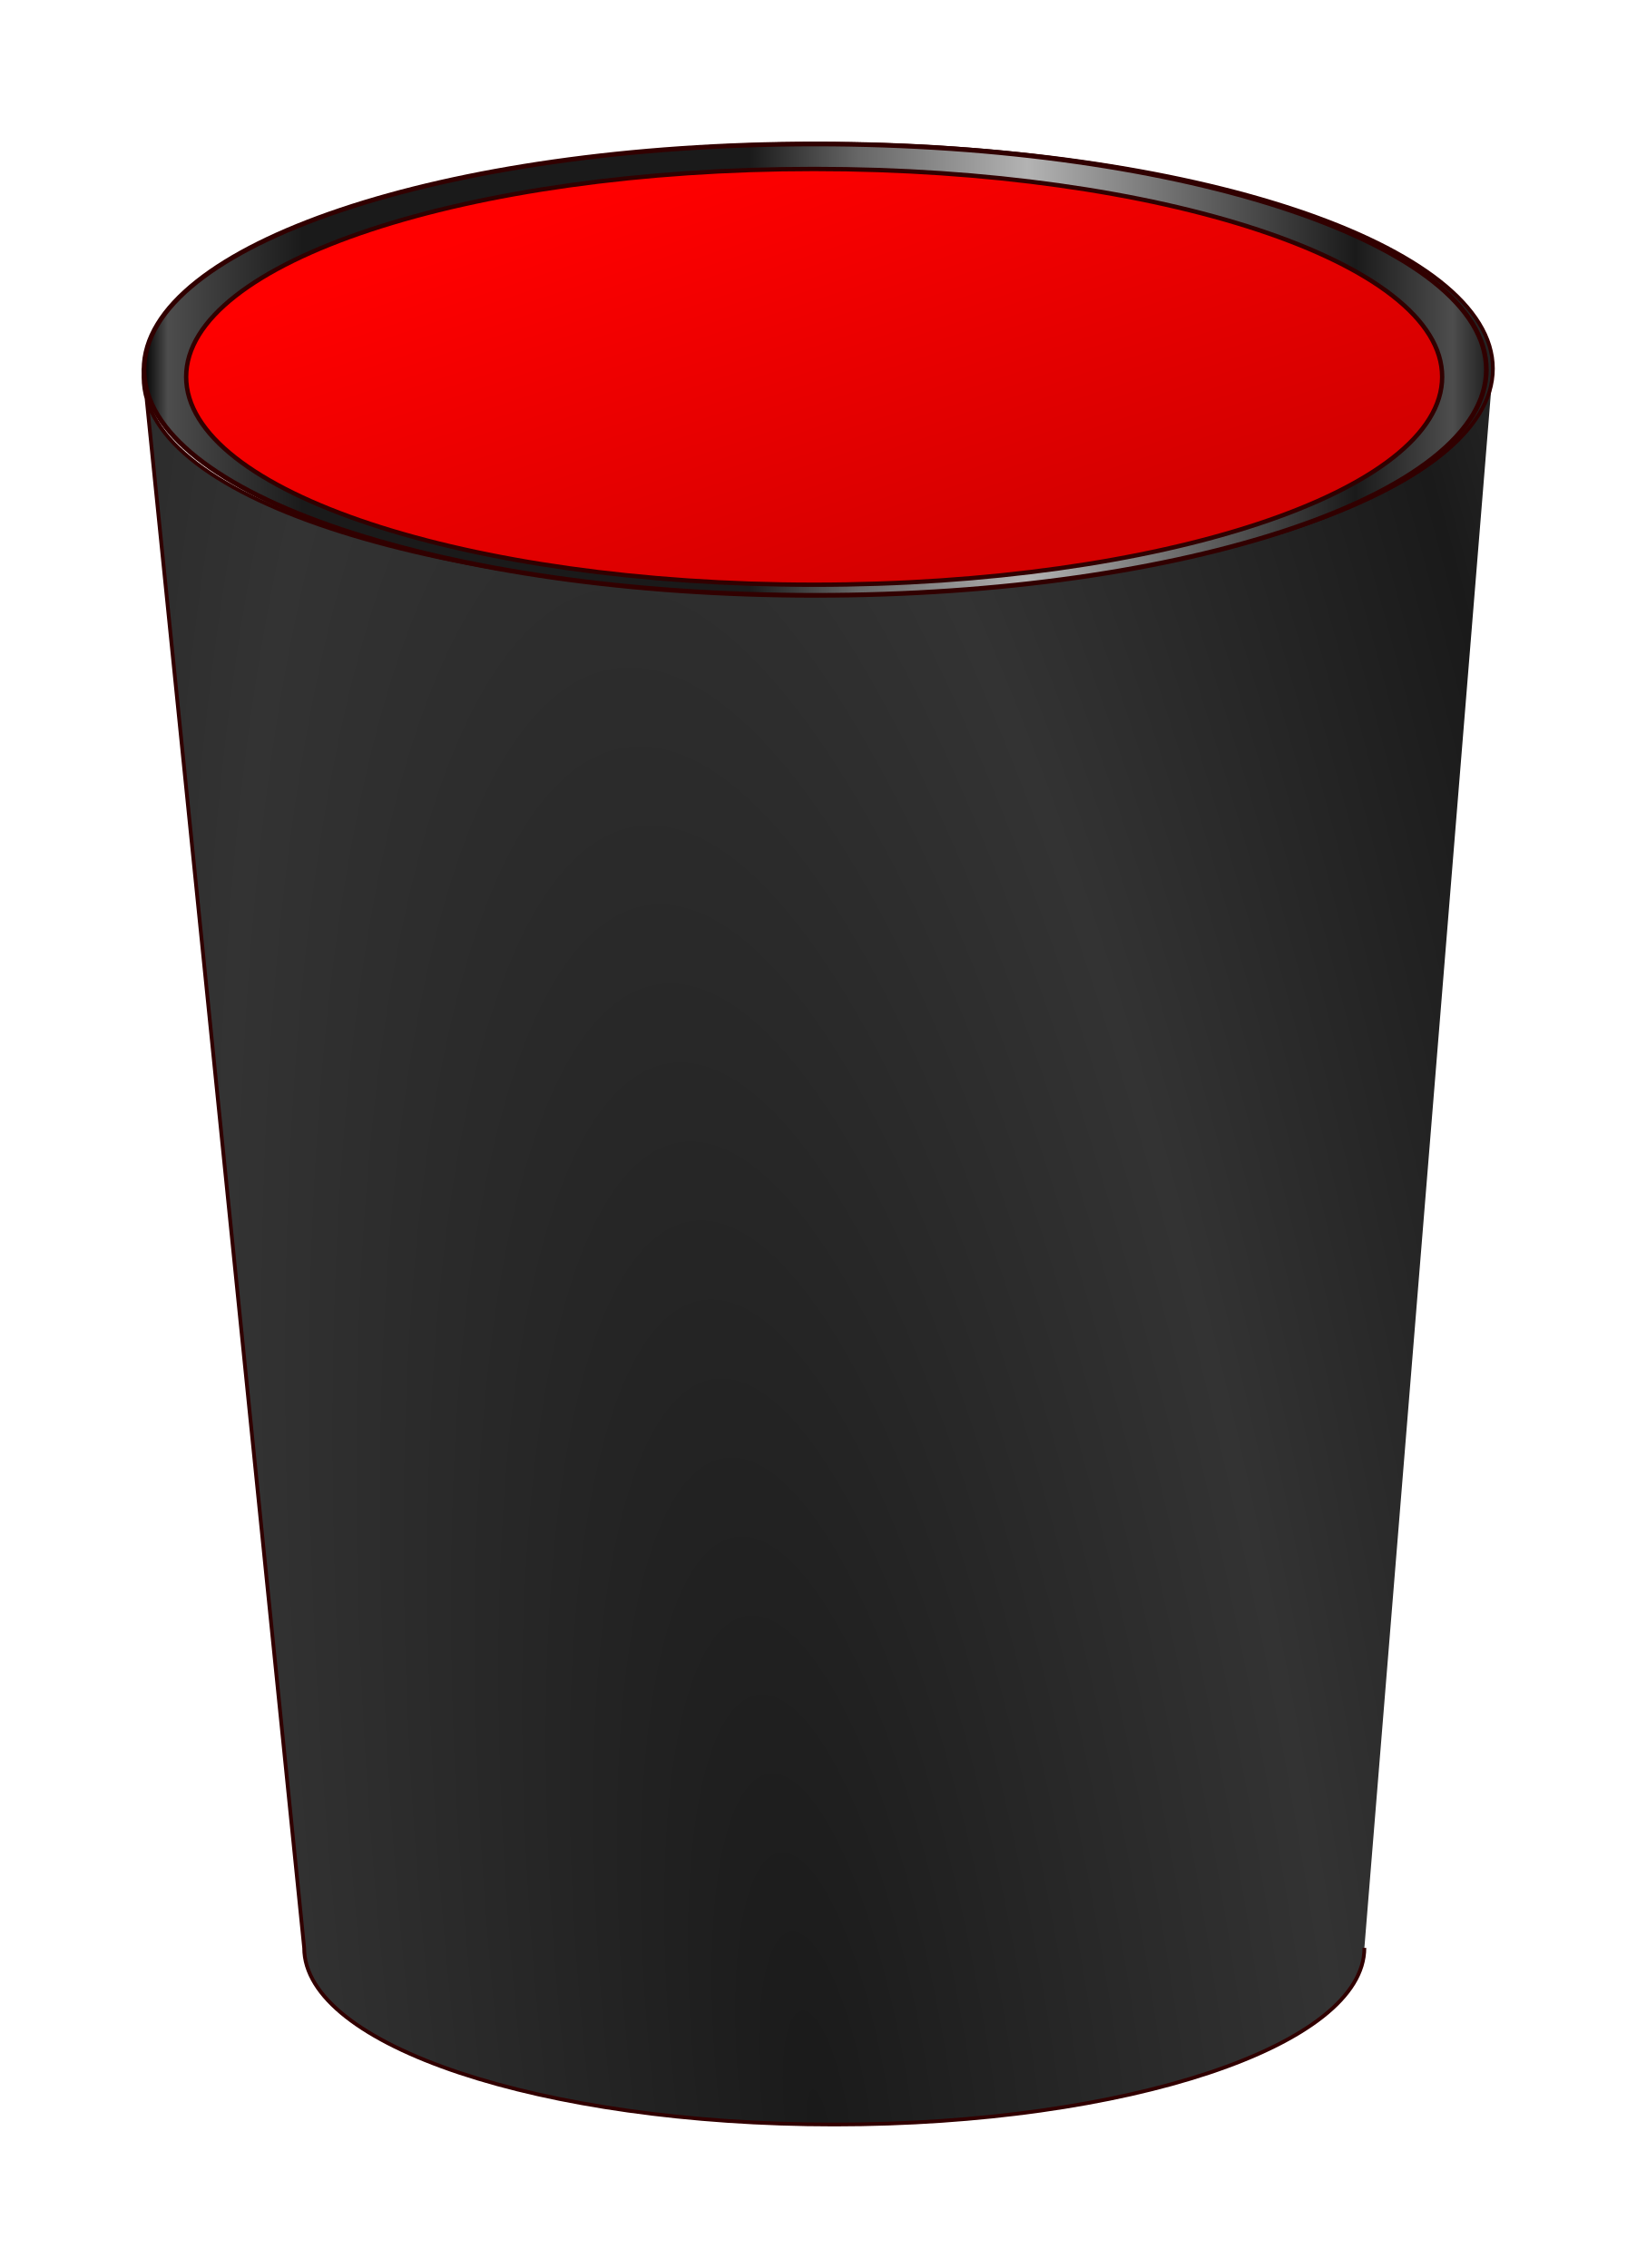
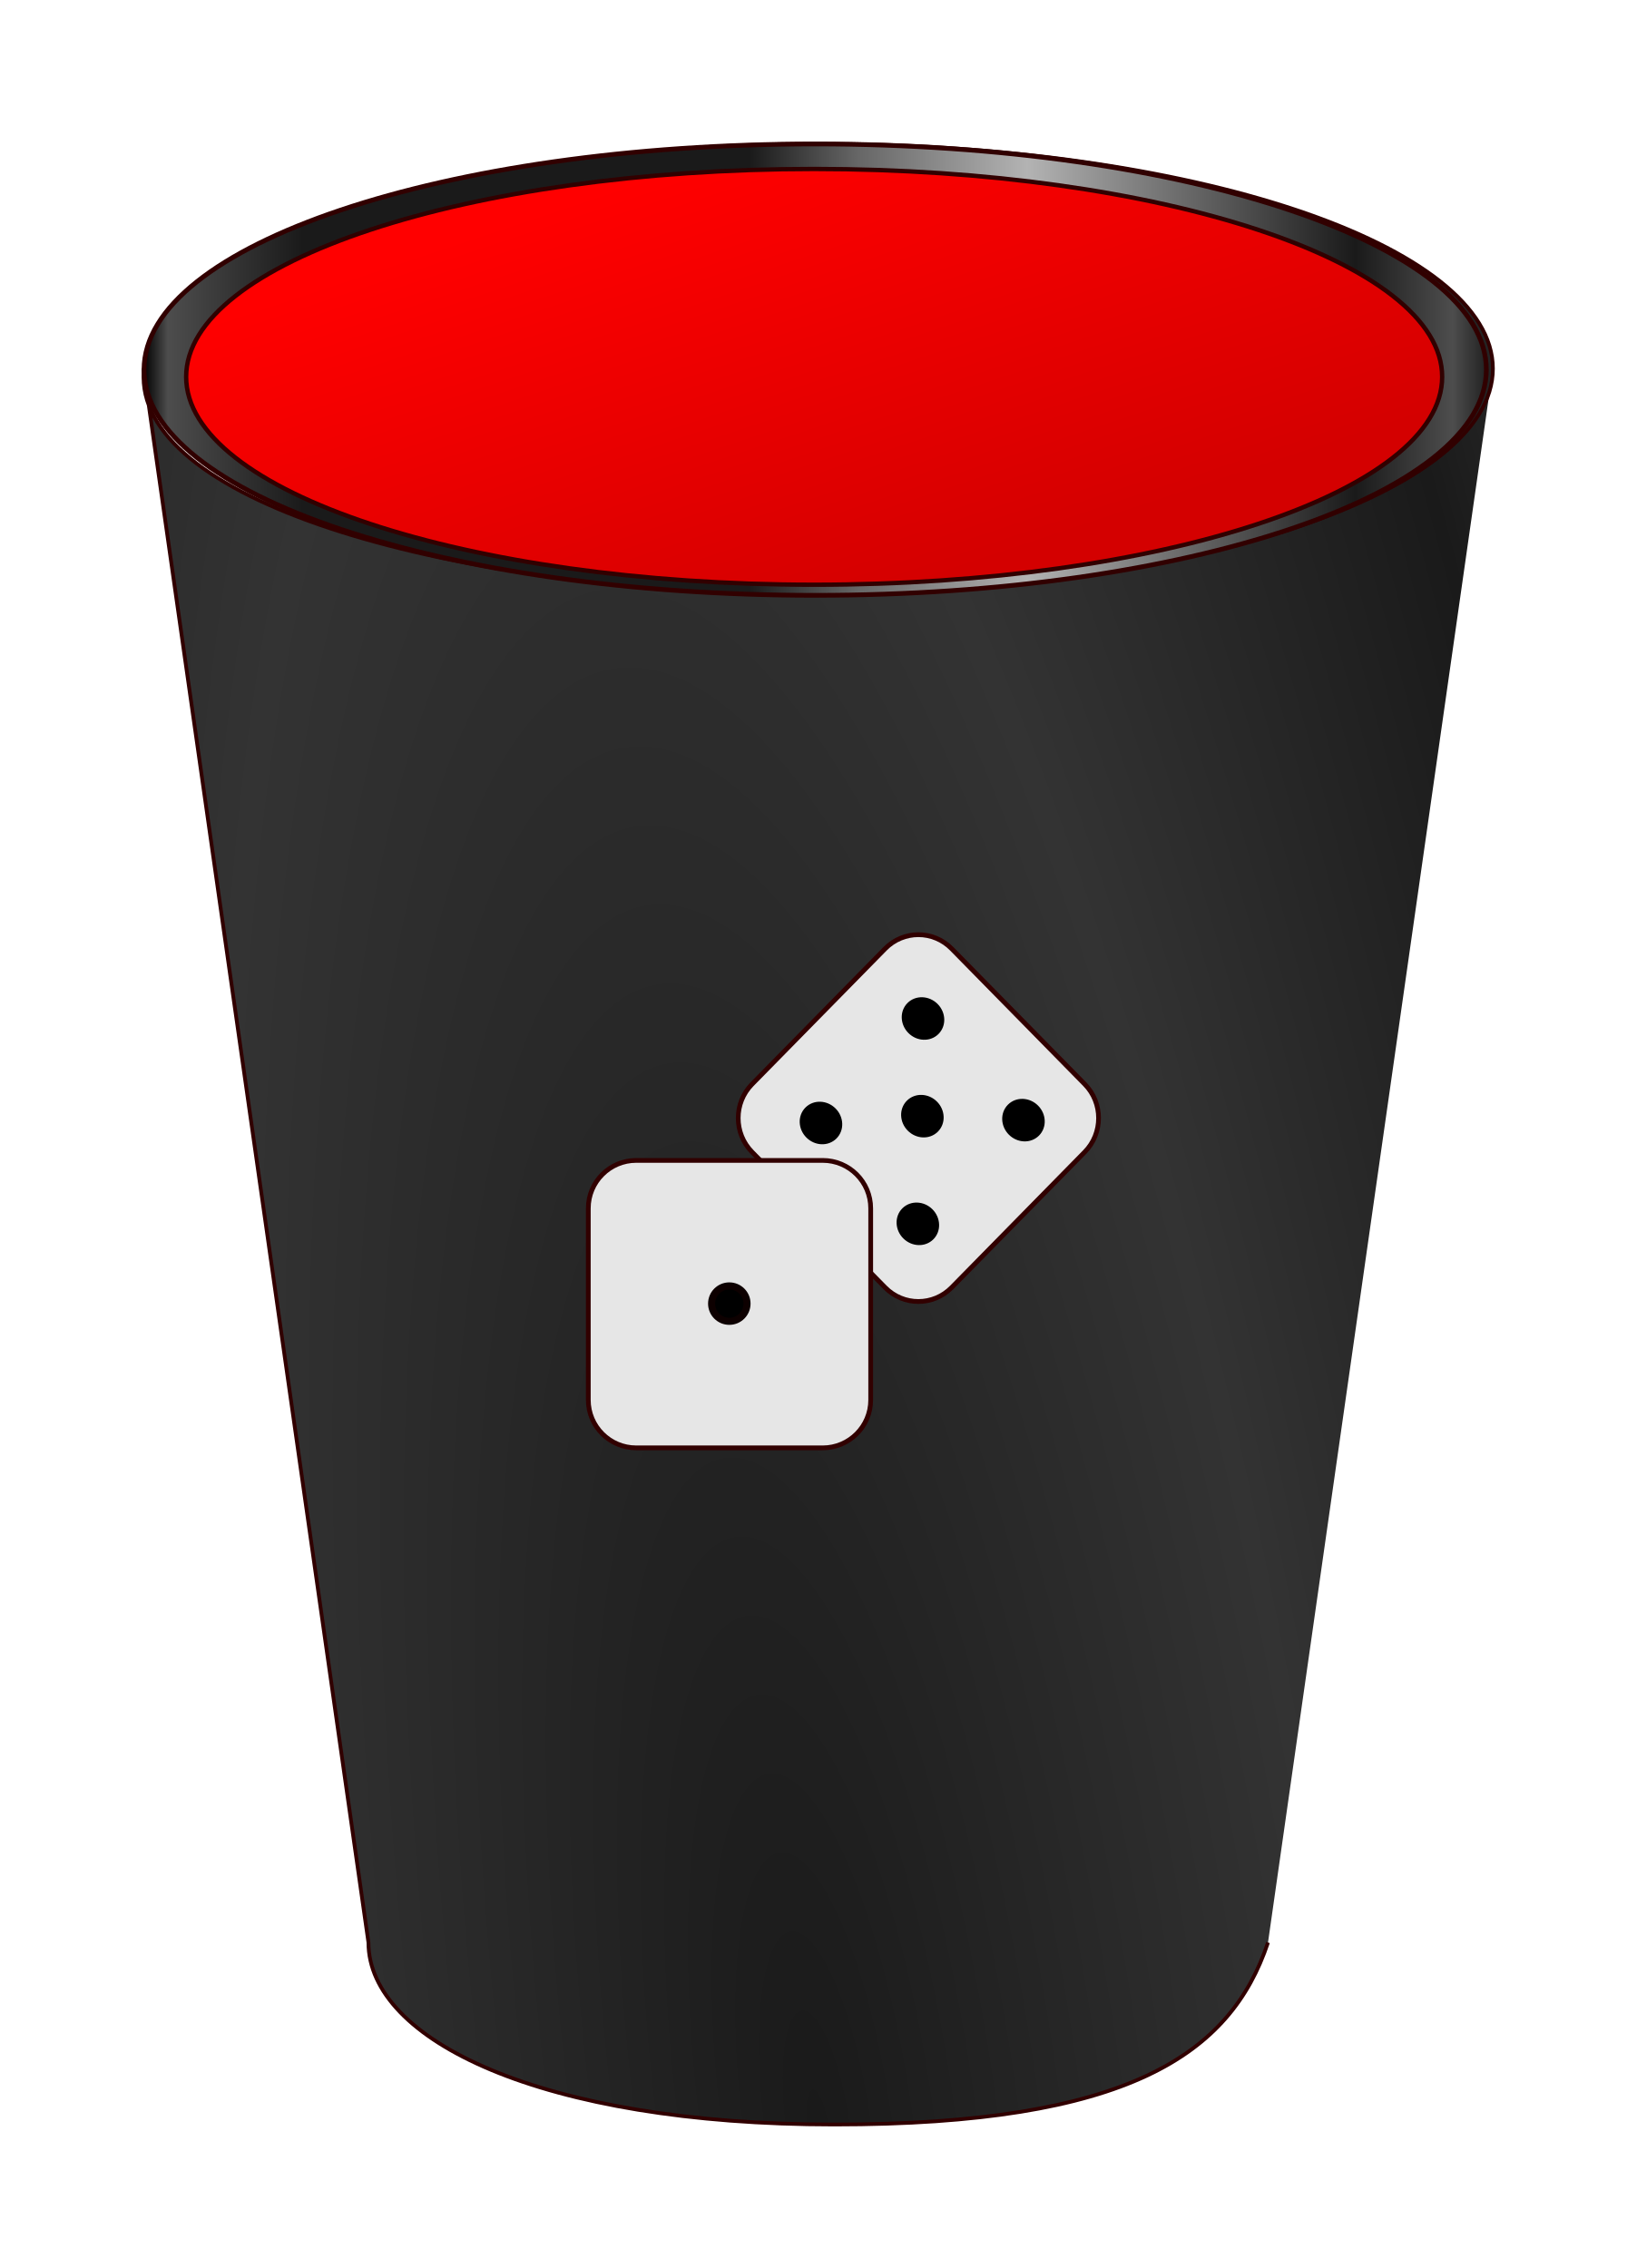
<svg xmlns="http://www.w3.org/2000/svg" xmlns:xlink="http://www.w3.org/1999/xlink" width="115.515mm" height="160.137mm" viewBox="0 0 115.515 160.137" version="1.1" id="svg8">
  <defs id="defs2">
    <linearGradient id="linearGradient1025">
      <stop id="stop1021" offset="0" style="stop-color:#ff0000;stop-opacity:1;" />
      <stop id="stop1023" offset="1" style="stop-color:#d40000;stop-opacity:1" />
    </linearGradient>
    <linearGradient id="linearGradient999">
      <stop id="stop995" offset="0" style="stop-color:#000000;stop-opacity:1" />
      <stop style="stop-color:#4d4d4d;stop-opacity:1" offset="0.018" id="stop1003" />
      <stop id="stop1009" offset="0.118" style="stop-color:#1a1a1a;stop-opacity:1" />
      <stop style="stop-color:#1a1a1a;stop-opacity:1" offset="0.449" id="stop1011" />
      <stop id="stop1005" offset="0.529" style="stop-color:#666666;stop-opacity:1" />
      <stop style="stop-color:#b3b3b3;stop-opacity:1" offset="0.655" id="stop1013" />
      <stop id="stop1015" offset="0.898" style="stop-color:#1a1a1a;stop-opacity:1" />
      <stop style="stop-color:#4d4d4d;stop-opacity:1" offset="0.97" id="stop1007" />
      <stop id="stop997" offset="1" style="stop-color:#1a1a1a;stop-opacity:1" />
    </linearGradient>
    <linearGradient id="linearGradient948">
      <stop id="stop944" offset="0" style="stop-color:#1a1a1a;stop-opacity:1" />
      <stop style="stop-color:#333333;stop-opacity:1" offset="0.389" id="stop1017" />
      <stop style="stop-color:#1a1a1a;stop-opacity:1" offset="0.682" id="stop952" />
      <stop id="stop1019" offset="0.833" style="stop-color:#333333;stop-opacity:1" />
      <stop id="stop946" offset="1" style="stop-color:#1a1a1a;stop-opacity:1" />
    </linearGradient>
    <linearGradient gradientUnits="userSpaceOnUse" y2="68.792" x2="148.167" y1="68.792" x1="52.917" id="linearGradient1001" xlink:href="#linearGradient999" />
    <linearGradient gradientUnits="userSpaceOnUse" y2="84.667" x2="105.833" y1="52.917" x1="95.25" id="linearGradient1027" xlink:href="#linearGradient1025" />
    <radialGradient gradientUnits="userSpaceOnUse" gradientTransform="matrix(-1.042749,-7.508039,1.99446,-0.2770083,-135.2065,995.3207)" r="47.757" fy="170.767" fx="100.542" cy="170.767" cx="100.542" id="radialGradient1031" xlink:href="#linearGradient948" />
  </defs>
  <g transform="translate(-42.78437,-42.76269)" id="layer1">
-     <path d="m 139.095,180.295 c 1e-5,6.889 -16.753,12.473 -37.42,12.473 -20.666,0 -37.42,-5.584 -37.42,-12.473 L 52.917,68.792 c 0,8.768 21.322,15.875 47.625,15.875 26.303,0 47.625,-7.107 47.625,-15.875 m 0,0 c 0,8.768 -21.322,15.875 -47.625,15.875 -26.303,10e-7 -47.625,-6.499 -47.625,-15.267 0,-8.768 21.322,-16.483 47.625,-16.483 26.303,0 47.625,7.107 47.625,15.875 z" style="fill:url(#radialGradient1031);fill-opacity:1;fill-rule:evenodd;stroke:#310000;stroke-width:0.265;stroke-opacity:1" id="path49-6" />
+     <path d="m 132.292,179.917 c -2.646,7.938 -9.95,12.851 -30.616,12.851 -20.666,0 -32.884,-5.962 -32.884,-12.851 L 52.917,68.792 c 0,8.768 21.322,15.875 47.625,15.875 26.303,0 47.625,-7.107 47.625,-15.875 m 0,0 c 0,8.768 -21.322,15.875 -47.625,15.875 -26.303,10e-7 -47.625,-6.499 -47.625,-15.267 0,-8.768 21.322,-16.483 47.625,-16.483 26.303,0 47.625,7.107 47.625,15.875 z" style="fill:url(#radialGradient1031);fill-opacity:1;fill-rule:evenodd;stroke:#310000;stroke-width:0.265;stroke-opacity:1" id="path49-6" />
    <ellipse ry="15.934" rx="47.377" cy="68.863" cx="100.328" id="path976" style="fill:url(#linearGradient1001);fill-opacity:1;stroke:#310000;stroke-width:0.333;stroke-opacity:1" />
    <ellipse style="fill:url(#linearGradient1027);fill-opacity:1;stroke:#310000;stroke-width:0.309;stroke-opacity:1" id="path976-6" cx="100.255" cy="69.371" rx="44.33" ry="14.678" />
+     <rect transform="matrix(0.7006973,0.7134587,-0.7006973,0.7134587,0,0)" ry="3.353" style="fill:#e6e6e6;stroke:#310000;stroke-width:0.335;stroke-opacity:1" id="rect1033-7" width="20.115" height="20.115" x="152.027" y="-1.553" />
+     <ellipse transform="matrix(0.7070741,0.7071395,-0.7070741,0.7071395,0,0)" style="fill:#000000;stroke:#000000;stroke-width:0.5;stroke-opacity:1" id="path1035-0" cx="162.257" cy="9.663" rx="1.297" ry="1.204" />
+     <ellipse transform="matrix(0.7070741,0.7071395,-0.7070741,0.7071395,0,0)" ry="1.204" rx="1.297" cy="15.067" cx="157.536" id="path1035-0-9" style="fill:#000000;stroke:#000000;stroke-width:0.5;stroke-opacity:1" />
+     <ellipse transform="matrix(0.7070735,0.70714,-0.7070735,0.70714,0,0)" style="fill:#000000;stroke:#000000;stroke-width:0.5;stroke-opacity:1" id="path1035-0-9-3" cx="167.406" cy="15.265" rx="1.297" ry="1.204" />
+     <ellipse transform="matrix(0.7070741,0.7071395,-0.7070741,0.7071395,0,0)" style="fill:#000000;stroke:#000000;stroke-width:0.5;stroke-opacity:1" id="path1035-0-9-9" cx="157.412" cy="4.757" rx="1.297" ry="1.204" />
+     <ellipse transform="matrix(0.7070735,0.70714,-0.7070735,0.70714,0,0)" style="fill:#000000;stroke:#000000;stroke-width:0.5;stroke-opacity:1" id="path1035-0-9-4" cx="167.501" cy="4.816" rx="1.297" ry="1.204" />
+     <rect ry="3.383" y="124.696" x="84.313" height="20.296" width="19.933" id="rect1033" style="fill:#e6e6e6;stroke:#310000;stroke-width:0.335;stroke-opacity:1" />
+     <ellipse ry="1.25" rx="1.25" cy="134.807" cx="94.266" id="path1035" style="fill:#000000;stroke:#0d0000;stroke-width:0.5;stroke-opacity:1" />
  </g>
</svg>
